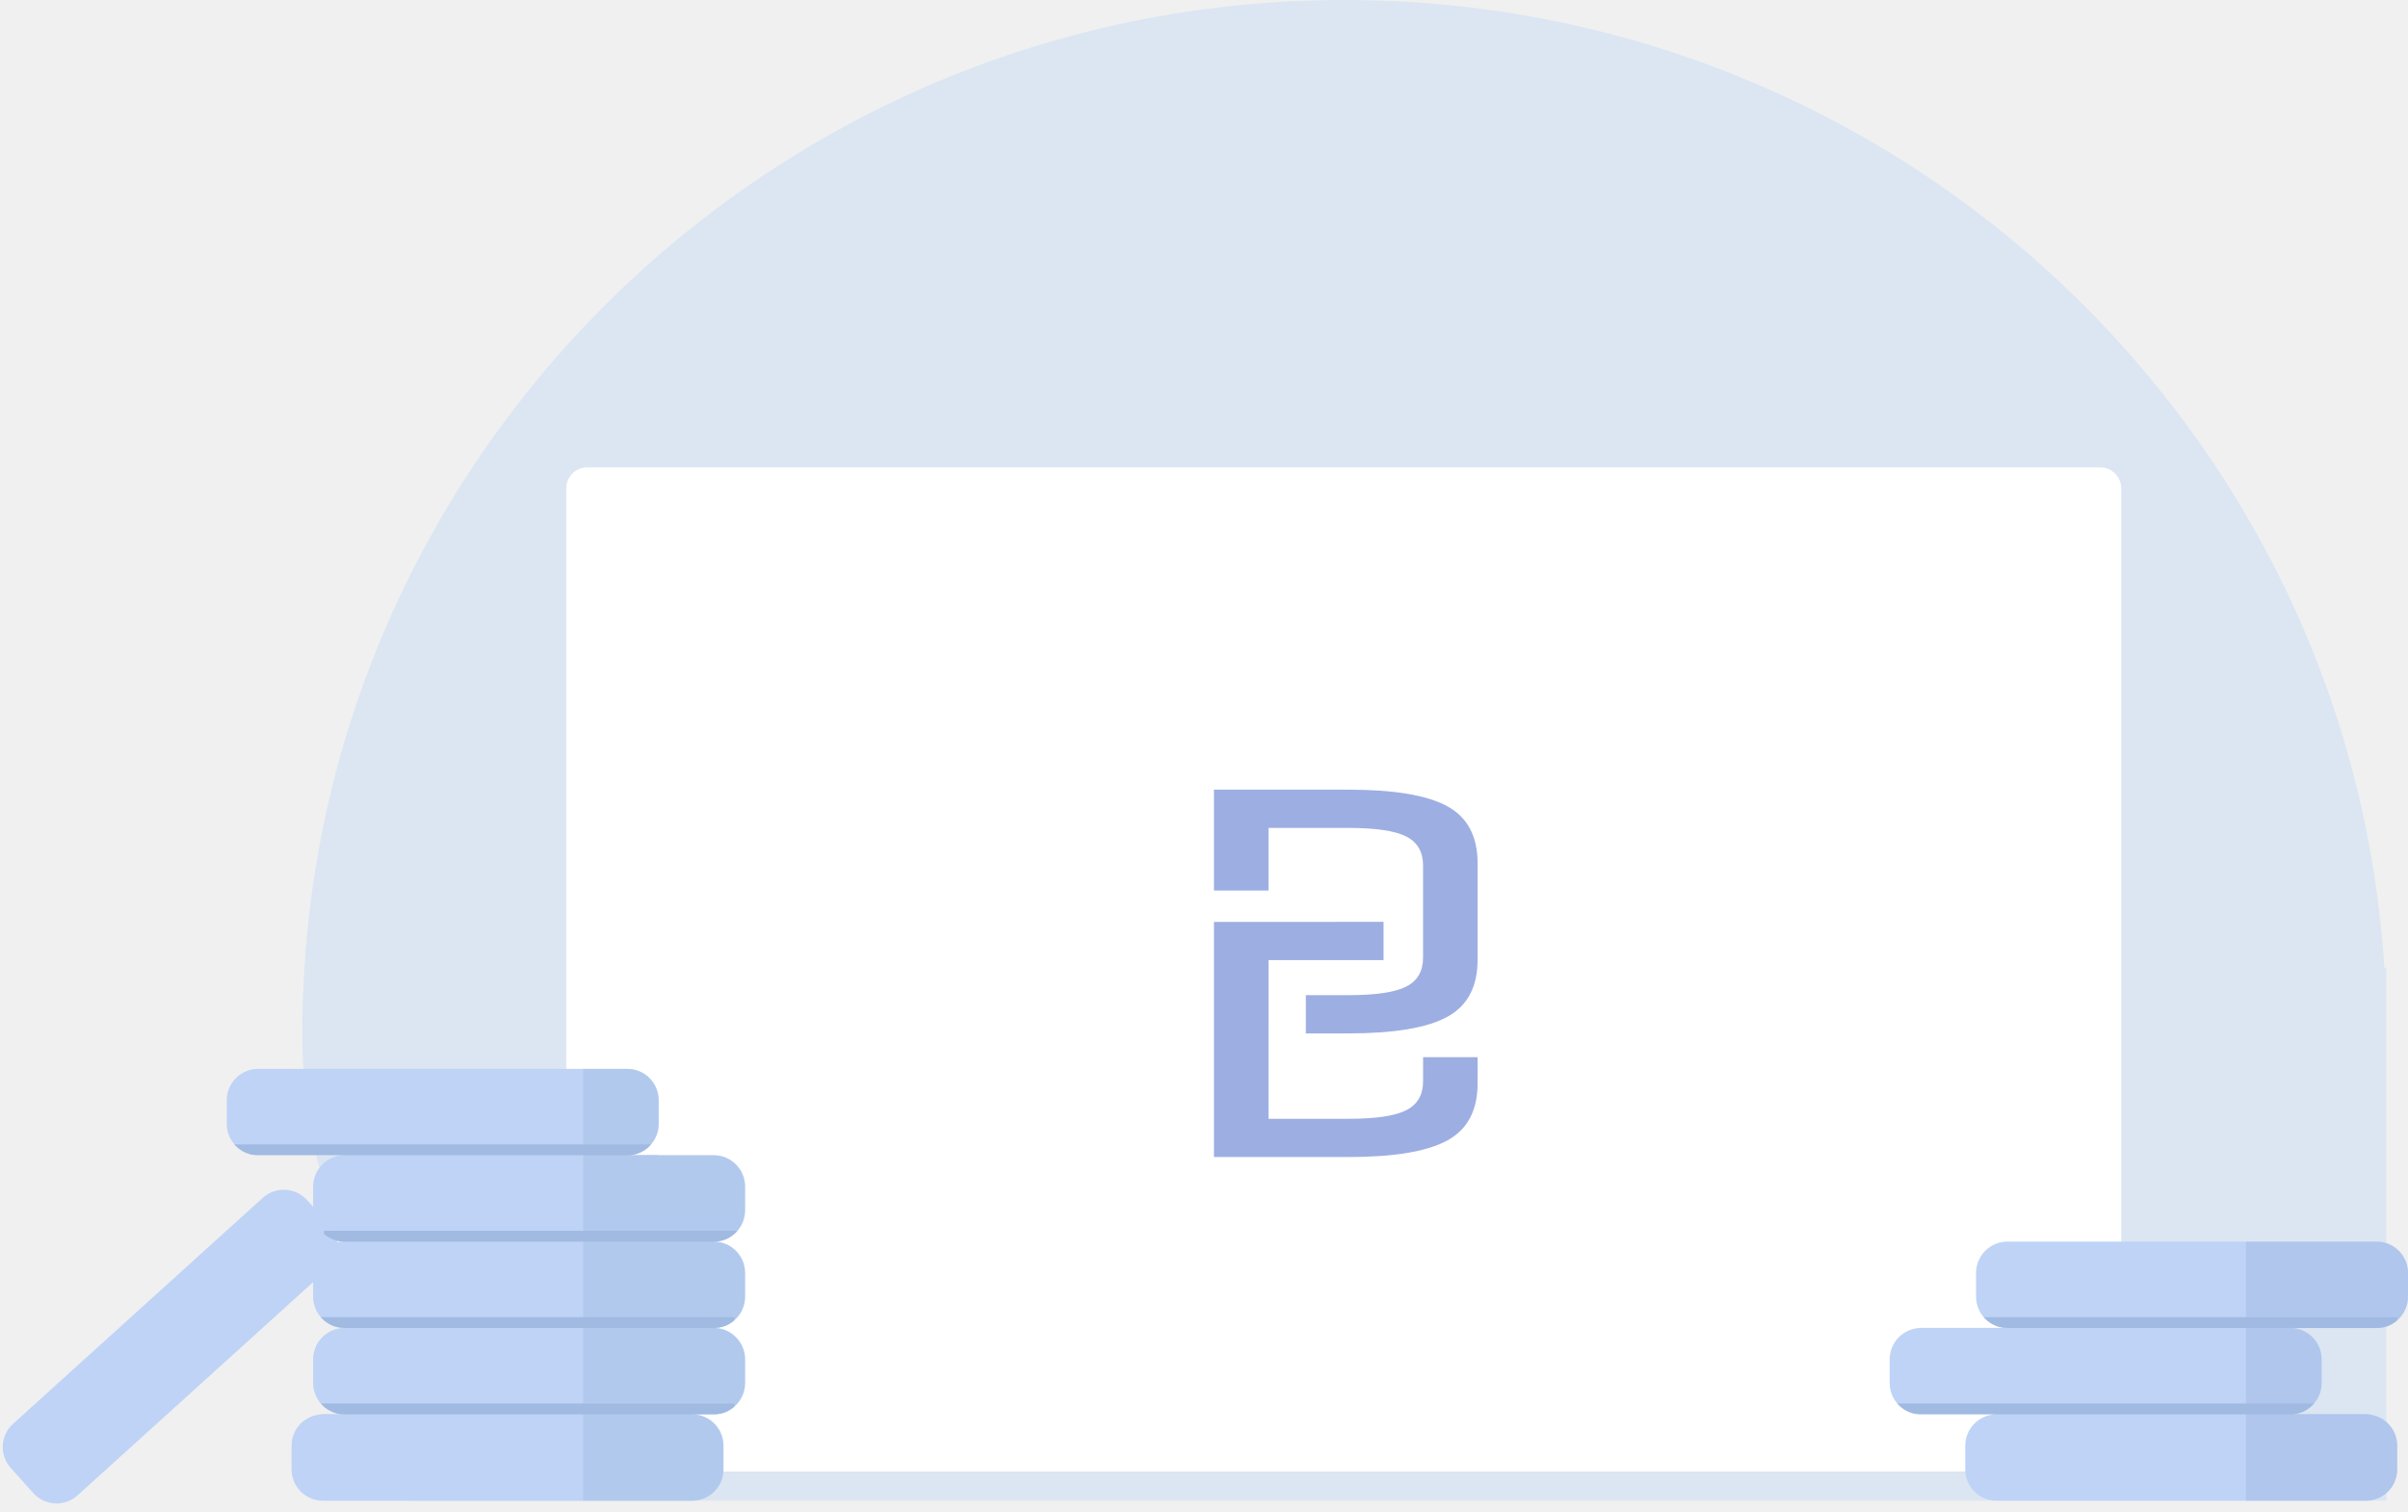
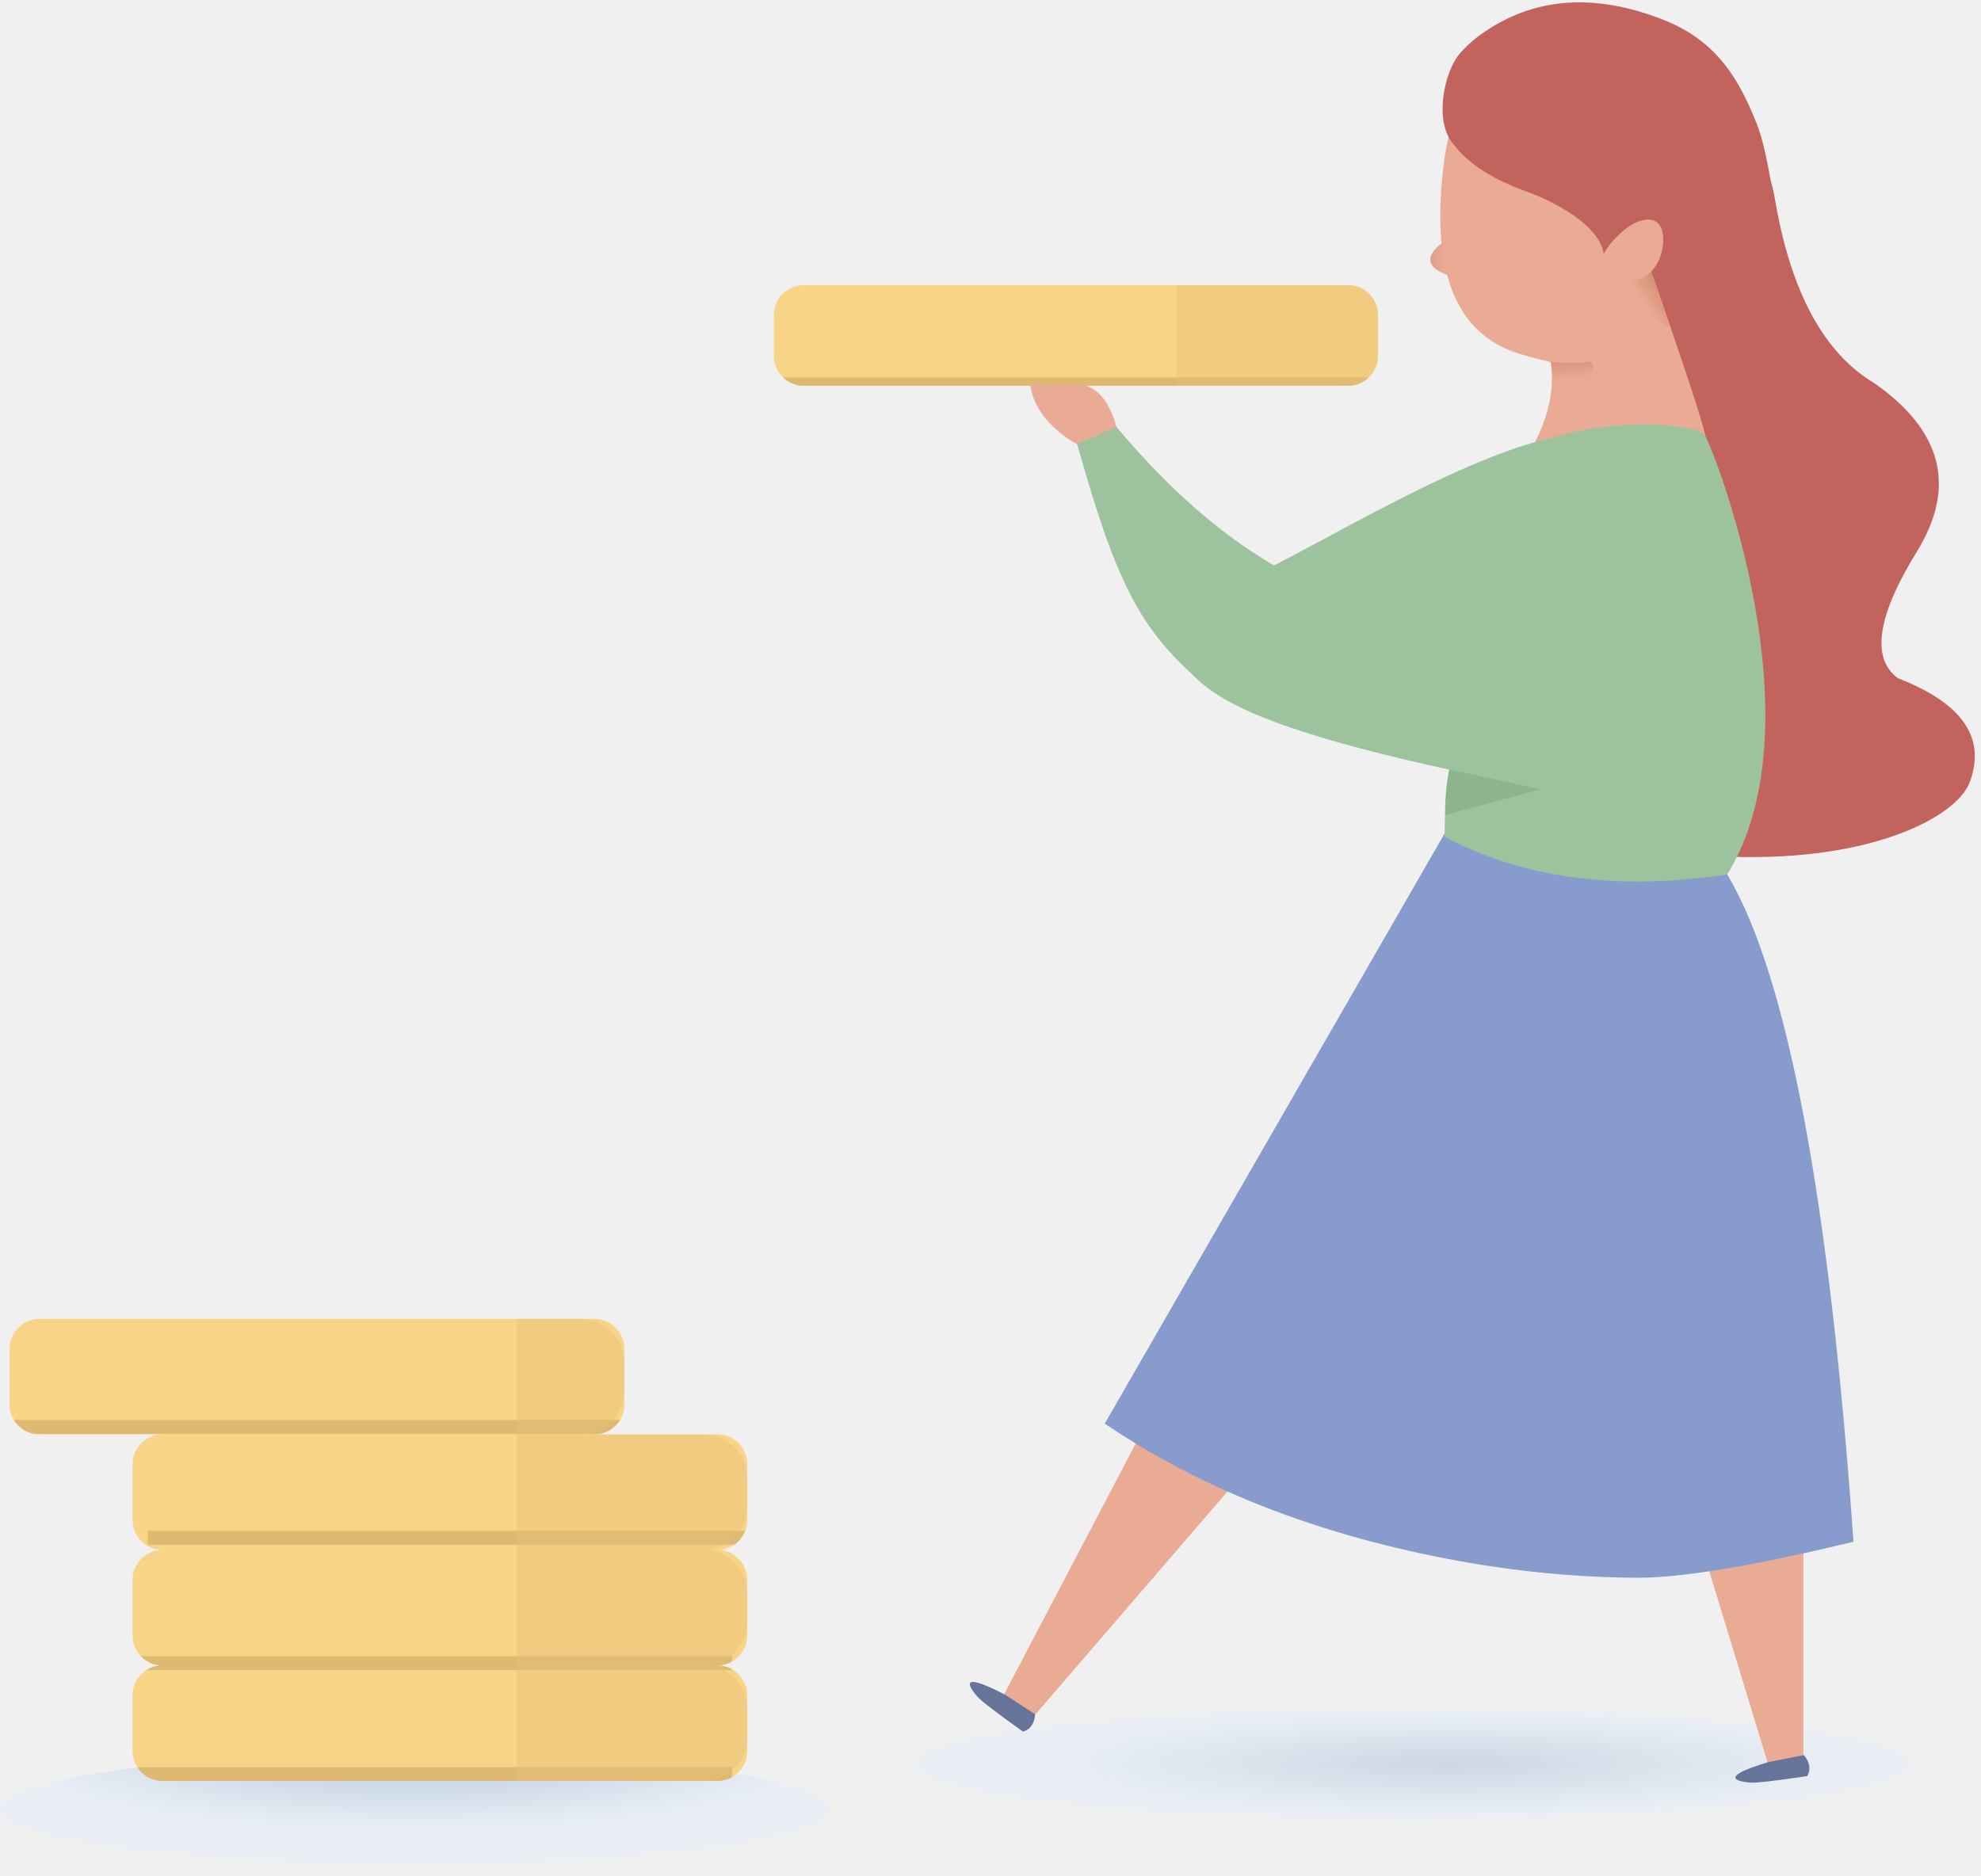
- <svg xmlns="http://www.w3.org/2000/svg" xmlns:xlink="http://www.w3.org/1999/xlink" width="223" height="140" viewBox="0 0 223 140">
+ <svg xmlns="http://www.w3.org/2000/svg" xmlns:xlink="http://www.w3.org/1999/xlink" width="132" height="125" viewBox="0 0 132 125">
  <defs>
-     <path id="a" d="M11.498 32.835a2.904 2.904 0 0 1-2.904-2.904V27.74c0-1.603 1.3-2.904 2.904-2.904a2.904 2.904 0 0 1-2.904-2.904V19.74c0-1.603 1.3-2.904 2.904-2.904a2.904 2.904 0 0 1-2.904-2.904V11.74c0-1.603 1.3-2.904 2.904-2.904h-8A2.904 2.904 0 0 1 .594 5.931V3.74c0-1.603 1.3-2.904 2.904-2.904H37.69c1.604 0 2.904 1.3 2.904 2.904v2.192c0 1.604-1.3 2.904-2.904 2.904h8c1.604 0 2.904 1.3 2.904 2.904v2.192c0 1.604-1.3 2.904-2.904 2.904 1.604 0 2.904 1.3 2.904 2.904v2.192c0 1.604-1.3 2.904-2.904 2.904 1.604 0 2.904 1.3 2.904 2.904v2.192c0 1.604-1.3 2.904-2.904 2.904h-2c1.604 0 2.904 1.3 2.904 2.904v2.192c0 1.604-1.3 2.904-2.904 2.904H9.498a2.904 2.904 0 0 1-2.904-2.904V35.74c0-1.603 1.3-2.904 2.904-2.904h2z" />
-     <path id="c" d="M10.285 16.174h-7A2.904 2.904 0 0 1 .38 13.27v-2.192c0-1.604 1.3-2.904 2.904-2.904h8A2.904 2.904 0 0 1 8.38 5.27V3.078c0-1.604 1.3-2.904 2.904-2.904h34.192c1.604 0 2.904 1.3 2.904 2.904V5.27c0 1.604-1.3 2.904-2.904 2.904h-8c1.604 0 2.904 1.3 2.904 2.904v2.192c0 1.604-1.3 2.904-2.904 2.904h7c1.604 0 2.904 1.3 2.904 2.904v2.192c0 1.604-1.3 2.904-2.904 2.904H10.285A2.904 2.904 0 0 1 7.38 21.27v-2.192c0-1.604 1.3-2.904 2.904-2.904z" />
+     <radialGradient id="a" cx="46.257%" r="363.563%" fx="46.257%" fy="50%" gradientTransform="matrix(.11108 0 0 .12911 .411 .435)">
+       <stop offset="0%" stop-color="#CCD7E4" />
+       <stop offset="100%" stop-color="#EAEFF5" />
+     </radialGradient>
+     <radialGradient id="b" cy="0%" r="70.714%" fx="50%" fy="0%" gradientTransform="matrix(0 1 -.70276 0 .5 -.5)">
+       <stop offset="0%" stop-color="#B9CADE" />
+       <stop offset="100%" stop-color="#EAEFF5" />
+     </radialGradient>
+     <path id="c" d="M47.763 23.899a2 2 0 0 1 2 2v3.698a2 2 0 0 1-2 2H10.801a2 2 0 0 1-2-2V25.9a2 2 0 0 1 2-2 2 2 0 0 1-2-2V18.2a2 2 0 0 1 2-2 2 2 0 0 1-2-2v-3.699a2 2 0 0 1 2-2H2.608a2 2 0 0 1-2-2V2.804a2 2 0 0 1 2-2h36.963a2 2 0 0 1 2 2v3.698a2 2 0 0 1-2 2h8.192a2 2 0 0 1 2 2v3.699a2 2 0 0 1-2 2 2 2 0 0 1 2 2v3.698a2 2 0 0 1-2 2z" />
+     <rect id="e" width="40.26" height="6.71" rx="2" />
+     <path id="g" d="M13.211 11.469l1.407-.613c2.587 7.4 3.88 11.355 3.88 11.866 0 .766-14.417 5.89-11.603.595 1.123-2.11 1.545-4.031 1.267-5.762a26.212 26.212 0 0 1-2.049-.536C1.74 15.699.061 11.336 1.08 3.929c.28-1.79.641-2.896 1.082-3.316.661-.629 4.94.69 4.94.69l3.523 2.413 2.788 6.811c-.066.325-.133.639-.2.942z" />
+     <linearGradient id="h" x1="82.819%" x2="61.389%" y1="50%" y2="-29.272%">
+       <stop offset="0%" stop-color="#EAAB95" />
+       <stop offset="100%" stop-color="#CB8167" />
+     </linearGradient>
+     <linearGradient id="j" x1="25.496%" x2="131.16%" y1="63.434%" y2="63.434%">
+       <stop offset="0%" stop-color="#EAAB95" />
+       <stop offset="100%" stop-color="#DF9A81" />
+     </linearGradient>
+     <linearGradient id="k" x1="16.609%" x2="50%" y1="34.24%" y2="0%">
+       <stop offset="0%" stop-color="#EAAB95" />
+       <stop offset="100%" stop-color="#D38B72" />
+     </linearGradient>
  </defs>
-   <g fill="none" fill-rule="evenodd">
-     <path fill="#DBE6F2" d="M38 122.902c-6.667-6.783-10-15.847-10-27.19C28 42.851 71.205 0 124.5 0c51.237 0 93.147 39.605 96.308 89.632H221V139H38v-16.098z" />
-     <g transform="translate(52 43)">
-       <rect width="144" height="93" x=".439" y=".289" fill="#FFF" rx="1.936" />
-       <path fill="#9DAEE2" d="M79.788 57.138v-2.22h5.048v2.431c0 2.503-.936 4.265-2.81 5.285-1.874 1.023-4.929 1.533-9.162 1.533H60.423V42.386h11.356v-.006h4.35v3.547H65.474v6.067h-.001v8.631h7.392c2.533 0 4.32-.262 5.362-.793 1.04-.527 1.562-1.425 1.562-2.694zm2.238-25.465c1.875 1.021 2.811 2.782 2.811 5.285v2.792h-.001v6.148c0 2.503-.935 4.263-2.81 5.285-1.875 1.023-4.929 1.532-9.162 1.532H68.932v-3.541H72.864c2.533 0 4.32-.264 5.361-.793 1.041-.527 1.562-1.425 1.562-2.694v-8.518c0-1.27-.52-2.165-1.562-2.694-1.04-.53-2.828-.793-5.36-.793h-7.392V39.48h-5.05v-9.34h12.441c4.233 0 7.289.51 9.162 1.532z" />
+   <g fill="none" fill-rule="evenodd" transform="translate(-1 -.136)">
+     <ellipse cx="95.152" cy="117.682" fill="url(#a)" rx="33.152" ry="3.682" transform="matrix(-1 0 0 1 190.304 0)" />
+     <ellipse cx="28.652" cy="120.682" fill="url(#b)" rx="27.652" ry="3.682" transform="matrix(-1 0 0 1 57.304 0)" />
+     <g transform="translate(1.031 87.233)">
+       <mask id="d" fill="#fff">
+         <use xlink:href="#c" />
+       </mask>
+       <use fill="#F8D486" xlink:href="#c" />
+       <path fill="#DDB971" d="M.608 7.54h40.963v.924H.608V7.54zm9.217 7.39h39.938v.924H9.825v-.924zm-1.024 8.353h39.938v.924H8.801v-.924zm0 7.39h39.938v.924H8.801v-.924z" mask="url(#d)" />
    </g>
-     <path fill="#BED3F6" d="M1.212 131.874l23.12-20.925a2.904 2.904 0 0 1 4.112.215l2.076 2.317a2.904 2.904 0 0 1-.214 4.09l-23.12 20.927a2.904 2.904 0 0 1-4.112-.216l-2.076-2.316a2.904 2.904 0 0 1 .214-4.092z" />
-     <g transform="translate(20.406 98.165)">
-       <mask id="b" fill="#fff">
-         <use xlink:href="#a" />
+     <path fill="#E5C179" d="M35.434 88.037h4.264c1.604 0 2.904 1.3 2.904 2.904v1.89c0 1.604-1.3 2.904-2.904 2.904h-4.264v-7.698zM35.434 95.735H47.89c1.604 0 2.904 1.3 2.904 2.904v1.89c0 1.605-1.3 2.905-2.904 2.905H35.434v-7.699zM35.434 103.434H47.89c1.604 0 2.904 1.3 2.904 2.904v1.89c0 1.604-1.3 2.904-2.904 2.904H35.434v-7.698zM35.434 111.132H47.89c1.604 0 2.904 1.3 2.904 2.904v1.89c0 1.604-1.3 2.904-2.904 2.904H35.434v-7.698z" opacity=".4" />
+     <path fill="#EAAB95" d="M121.165 99.01v18.16l-2.377.462-5.053-16.587z" />
+     <path fill="#677499" d="M121.198 117.112c.4.473.475.939.228 1.397-2.138.316-3.399.46-3.784.432-.577-.042-2.481-.27 1.199-1.37" />
+     <g transform="translate(52.562 19.136)">
+       <mask id="f" fill="#fff">
+         <use xlink:href="#e" />
      </mask>
-       <use fill="#BED3F6" xlink:href="#a" />
-       <path fill="#A1BAE2" d="M.594 7.835h40v1h-40v-1zm9 8h39v1h-39v-1zm-1 8h39v1h-39v-1zm0 8h39v1h-39v-1z" mask="url(#b)" />
+       <use fill="#F8D486" xlink:href="#e" />
+       <path fill="#DDB971" d="M0 6.151h40.26v1H0z" mask="url(#f)" />
    </g>
-     <path fill="#A1BAE2" d="M54 99h4.096C59.7 99 61 100.3 61 101.904v2.192C61 105.7 59.7 107 58.096 107H54v-8zM54 107h12.096C67.7 107 69 108.3 69 109.904v2.192C69 113.7 67.7 115 66.096 115H54v-8zM54 115h12.096C67.7 115 69 116.3 69 117.904v2.192C69 121.7 67.7 123 66.096 123H54v-8zM54 123h12.096C67.7 123 69 124.3 69 125.904v2.192C69 129.7 67.7 131 66.096 131H54v-8zM54 131h10.096C65.7 131 67 132.3 67 133.904v2.192C67 137.7 65.7 139 64.096 139H54v-8z" opacity=".4" />
+     <path fill="#E5C179" d="M79.402 19.136h11.42a2 2 0 0 1 2 2v2.71a2 2 0 0 1-2 2h-11.42v-6.71z" opacity=".4" />
+     <path fill="#EAAB95" d="M84.463 97.601L69.638 114.81l-1.884-1.461 11.019-21.007z" />
+     <path fill="#677499" d="M69.974 114.384c-.042.617-.31 1.005-.807 1.163-1.757-1.258-2.765-2.03-3.022-2.318-.386-.432-1.597-1.918 1.814-.153" />
+     <path fill="#C2645D" d="M119.282 13.47c1.05 6.146 3.263 10.22 6.638 12.222 4.517 3.176 5.452 6.912 2.805 11.21-2.646 4.296-3.066 7.109-1.258 8.437 4.303 1.665 5.893 3.983 4.772 6.953-.865 2.29-6.725 5.467-16.89 4.9-2.012-.111-5.327-1.177-9.943-3.196 2.357-16.39 3.167-25.824 2.43-28.304-4.197-14.115-9.455-13.197-9.193-17.387.373-5.955 8.641-3.546 9.193-2.446 1.497 2.983 9.87-1.607 11.446 7.611z" />
+     <path fill="#879CCC" d="M97.324 55.573l-22.71 39.441c6.3 4.283 13.871 7.28 22.71 8.991 2.11.409 4.211.72 6.304.933 2.137.218 4.265.335 6.384.35 2.999.02 7.829-.78 14.49-2.4-1.602-22.779-4.376-37.553-8.322-44.322-3.946-6.77-10.231-7.768-18.856-2.993z" />
+     <path fill="#EAAB95" d="M75.454 28.835c-.51-2.077-1.461-3.115-2.852-3.115h-2.958c.147 1.317.945 2.507 2.394 3.57 1.45 1.061 2.588.91 3.416-.455z" />
+     <g transform="translate(96.177 6.71)">
+       <mask id="i" fill="#fff">
+         <use xlink:href="#g" />
+       </mask>
+       <use fill="#EAAB95" xlink:href="#g" />
+       <path fill="url(#h)" d="M6.776 17.373c1.672.249 2.938.304 3.798.166 1.291-.207-.608 3.769-5.453 2.022-3.23-1.164-2.678-1.894 1.655-2.188z" mask="url(#i)" />
+     </g>
+     <path fill="#9DC39C" d="M103.393 29.858c-2.714 1.77 6.19 7.931 0 11.702-4.126 2.513-6.169 7.295-6.129 14.346 5.17 2.739 11.35 3.59 18.537 2.553.122-.017.273-.015.353-.148 6.07-10.034-.851-28.014-1.54-29.12-.688-1.104-8.507-1.104-11.22.667z" />
+     <path fill="#9DC39C" d="M110.044 29.663c-4.901-3.26-18.446 5.366-25.242 8.713-6.795 3.347-6.589 6.5-.483 9.22 4.07 1.815 11.735 3.732 22.992 5.752 5.09-13.617 6-21.512 2.733-23.685z" />
+     <path fill="#9DC39C" d="M80.948 45.534c-4.067-3.553-5.594-6.653-8.182-15.817l2.633-1.12c3.375 4.021 6.824 7.067 10.347 9.139 5.285 3.106-.732 11.352-4.798 7.798z" />
    <g>
-       <g transform="translate(174.62 114.826)">
-         <mask id="d" fill="#fff">
-           <use xlink:href="#c" />
-         </mask>
-         <use fill="#BED3F6" xlink:href="#c" />
-         <path fill="#A1BAE2" d="M1.381 7.174h46v1h-46zM-.619 15.174h47v1h-47z" mask="url(#d)" />
-       </g>
-       <path fill="#A1BAE2" d="M208 115h12.096c1.604 0 2.904 1.3 2.904 2.904v2.192c0 1.604-1.3 2.904-2.904 2.904H208v-8zM208 131h11.096c1.604 0 2.904 1.3 2.904 2.904v2.192c0 1.604-1.3 2.904-2.904 2.904H208v-8zM208 123h4.096c1.604 0 2.904 1.3 2.904 2.904v2.192c0 1.604-1.3 2.904-2.904 2.904H208v-8z" opacity=".5" />
+       <path fill="#8DB58C" d="M97.578 51.427l6.1 1.314-6.374 1.706c-.017-.312-.006-.76.034-1.343s.12-1.142.24-1.677z" />
+       <path fill="url(#j)" d="M6.362.792c.772.49 1.158.947 1.158 1.371 0 .424-.438.786-1.315 1.084l-.321-1.455.321-1h.157z" transform="matrix(-1 0 0 1 103.824 15.283)" />
    </g>
+     <path fill="#C2645D" d="M108.376 11.546c1.09 1.809 1.636 4.006 1.636 6.59 0 .778-.708.526-2.124-.753 0-2.183-3.512-3.89-5.183-4.487-2.647-.945-4.108-2.137-4.824-3.114-1.343-1.456-.7-4.81.4-6.09a9.03 9.03 0 0 1 1.031-.99C102.834-.014 107-.433 111.806 1.444c3.547 1.385 5.045 3.9 6.262 6.966.307.771.61 2.011.909 3.72-4.148-.179-7.681-.373-10.601-.585z" />
+     <path fill="url(#k)" d="M109.43 18.935c.265.233.565.43.698 1.174.339 1.91 2.048 1.189 2.26 2.195.21 1.006-.89-3.128-1.549-4.51-.02-.041-1.835.765-1.409 1.14z" />
+     <path fill="#EAAB95" d="M109.276 15.427c.956-.773 2.311-1.09 2.523.309.123.814-.154 2.124-1.117 2.78-.692.471-2 .523-2.545.183-1.302-.814.184-2.499 1.14-3.272z" />
  </g>
</svg>
